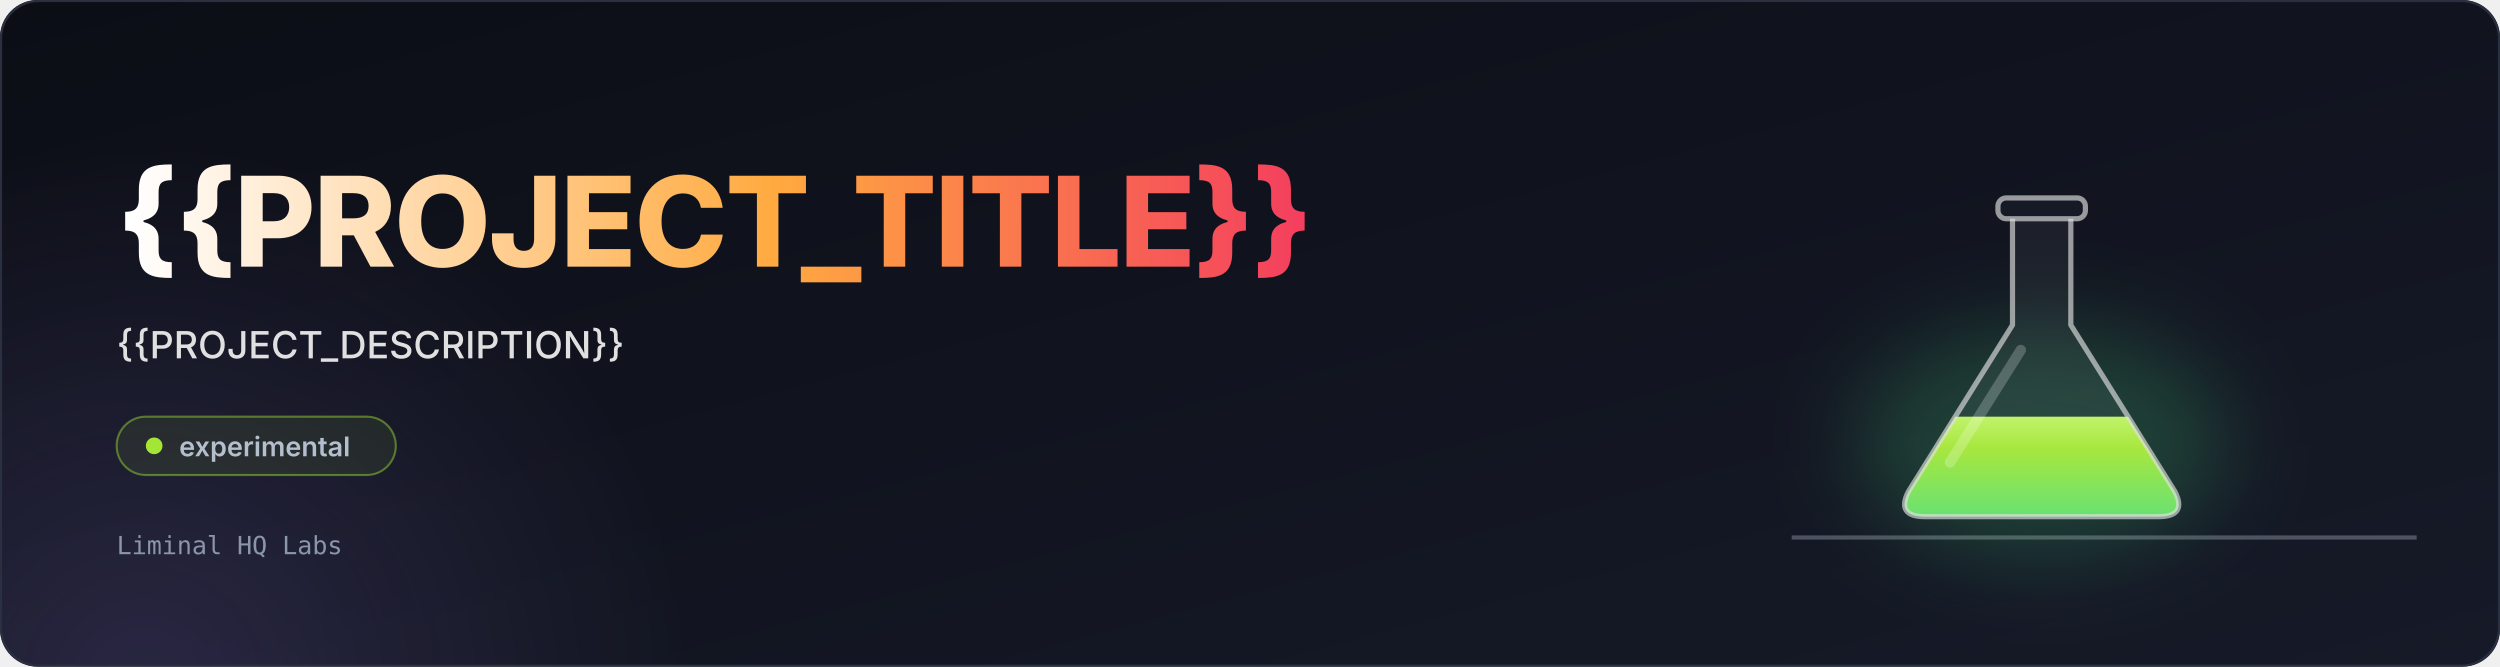
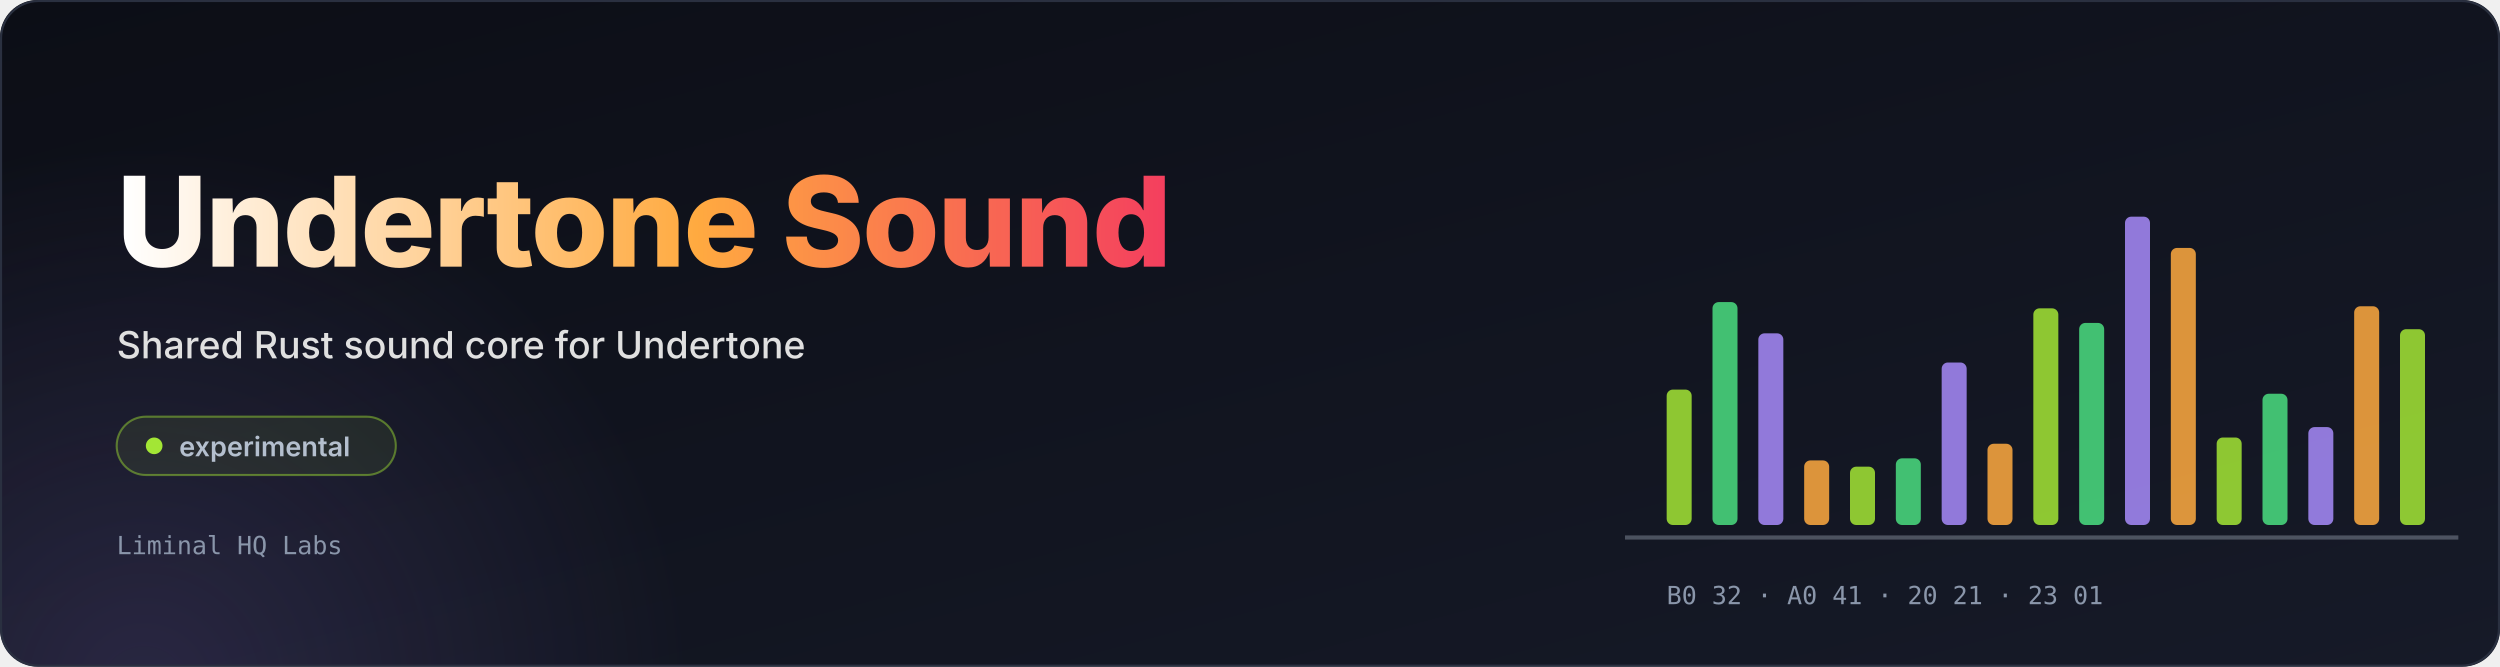
<svg xmlns="http://www.w3.org/2000/svg" width="1200" height="320" viewBox="0 0 1200 320" role="img" aria-labelledby="hero-title hero-desc" data-loop="9">
  <style>
		.ui { font-family: ui-sans-serif, system-ui, -apple-system, 'Segoe UI', 'Adwaita Sans', Inter, sans-serif; }
		.mono { font-family: ui-monospace, 'JetBrains Mono', 'SFMono-Regular', Menlo, Consolas, monospace; }
		.bg-a { stop-color: #0c0e16; }
		.bg-b { stop-color: #161a28; }
		.edge { fill: none; stroke: #2a3040; }
		.static { display: none; }
		@media (prefers-color-scheme: dark) {
			.bg-a { stop-color: #050507; }
			.bg-b { stop-color: #0e1019; }
			.edge { stroke: #1d212c; }
		}
		@media (prefers-reduced-motion: reduce) {
			.motion { display: none; }
			.static { display: inline; }
		}
	</style>
  <defs>
    <linearGradient id="bg" x1="0" y1="0" x2="1" y2="1">
      <stop class="bg-a" offset="0" />
      <stop class="bg-b" offset="1" />
    </linearGradient>
    <linearGradient id="afterglow" x1="0" y1="0" x2="1" y2="0">
      <stop offset="0" stop-color="#ffffff" />
      <stop offset="0.55" stop-color="#ffaa40" />
      <stop offset="1" stop-color="#f43f5e" />
    </linearGradient>
-     <linearGradient id="liquid" x1="0" y1="0" x2="0" y2="1">
-       <stop offset="0" stop-color="#bef264" />
-       <stop offset="0.25" stop-color="#a3e635" />
-       <stop offset="1" stop-color="#4ade80" />
-     </linearGradient>
    <radialGradient id="wash">
      <stop offset="0" stop-color="#a78bfa" stop-opacity="0.16" />
      <stop offset="1" stop-color="#a78bfa" stop-opacity="0" />
    </radialGradient>
    <filter id="haze" x="-60%" y="-60%" width="220%" height="220%">
      <feGaussianBlur stdDeviation="20" />
    </filter>
    <clipPath id="frame">
      <rect width="1200" height="320" rx="18" />
    </clipPath>
-     <clipPath id="flask-in">
-       <path d="M966 104V156L916 236Q910 248 924 248H1036Q1050 248 1044 236L994 156V104Z" />
-     </clipPath>
  </defs>
  <g clip-path="url(#frame)">
    <rect data-bg="" width="1200" height="320" fill="url(#bg)" />
    <circle cx="70" cy="330" r="260" fill="url(#wash)" />
-     <text class="ui" x="56" y="128" font-size="60" font-weight="800" letter-spacing="-1" fill="url(#afterglow)">{{PROJECT_TITLE}}</text>
-     <text class="ui" x="56" y="172" font-size="18" font-weight="500" fill="#e0e0e0">{{PROJECT_DESCRIPTION}}</text>
+     <text class="ui" x="56" y="128" font-size="60" font-weight="800" letter-spacing="-1" fill="url(#afterglow)">Undertone Sound</text>
+     <text class="ui" x="56" y="172" font-size="18" font-weight="500" fill="#e0e0e0">Shared Rust sound core for Undertone</text>
    <g class="ui" font-size="13" font-weight="600" fill="#b4bfce">
      <rect id="chip-status" data-box="" x="56" y="200" width="134" height="28" rx="14" fill="#a3e635" fill-opacity="0.08" stroke="#a3e635" stroke-opacity="0.45" />
      <circle class="motion" cx="74" cy="214" r="4" fill="#a3e635">
        <animate attributeName="opacity" dur="3s" repeatCount="indefinite" calcMode="spline" keyTimes="0;0.5;1" keySplines="0.45 0 0.55 1;0.45 0 0.55 1" values="1;0.35;1" />
      </circle>
      <circle class="static" cx="74" cy="214" r="4" fill="#a3e635" />
      <text data-for="chip-status" x="86" y="219">experimental</text>
    </g>
    <text class="mono" x="56" y="266" font-size="12" fill="#8a96aa">Liminal HQ Labs</text>
-     <rect x="860" y="257" width="300" height="2" fill="#b4bfce" opacity="0.35" />
+     <rect x="780" y="257" width="400" height="2" fill="#b4bfce" opacity="0.35" />
    <g class="motion">
-       <ellipse cx="980" cy="212" rx="90" ry="56" fill="#4ade80" opacity="0.2" filter="url(#haze)">
-         <animate attributeName="opacity" dur="4.5s" repeatCount="indefinite" calcMode="spline" keyTimes="0;0.5;1" keySplines="0.45 0 0.55 1;0.45 0 0.55 1" values="0.16;0.32;0.16" />
-       </ellipse>
+       <rect x="800" y="187" width="12" height="65" rx="3" fill="#a3e635" fill-opacity="0.85">
+         <animate attributeName="height" dur="3s" repeatCount="indefinite" calcMode="spline" keyTimes="0;0.25;0.5;0.75;1" keySplines="0.45 0 0.55 1;0.45 0 0.55 1;0.45 0 0.55 1;0.45 0 0.55 1" values="65;145;43;74;65" />
+         <animate attributeName="y" dur="3s" repeatCount="indefinite" calcMode="spline" keyTimes="0;0.25;0.5;0.75;1" keySplines="0.45 0 0.55 1;0.45 0 0.55 1;0.45 0 0.55 1;0.45 0 0.55 1" values="187;107;209;178;187" />
+       </rect>
+       <rect x="822" y="145" width="12" height="107" rx="3" fill="#4ade80" fill-opacity="0.85">
+         <animate attributeName="height" dur="4.5s" repeatCount="indefinite" calcMode="spline" keyTimes="0;0.25;0.5;0.75;1" keySplines="0.45 0 0.55 1;0.45 0 0.55 1;0.45 0 0.55 1;0.45 0 0.55 1" values="107;30;33;129;107" />
+         <animate attributeName="y" dur="4.5s" repeatCount="indefinite" calcMode="spline" keyTimes="0;0.25;0.5;0.75;1" keySplines="0.45 0 0.55 1;0.45 0 0.55 1;0.45 0 0.55 1;0.45 0 0.55 1" values="145;222;219;123;145" />
+       </rect>
+       <rect x="844" y="160" width="12" height="92" rx="3" fill="#a78bfa" fill-opacity="0.85">
+         <animate attributeName="height" dur="1.5s" repeatCount="indefinite" calcMode="spline" keyTimes="0;0.25;0.5;0.75;1" keySplines="0.45 0 0.55 1;0.45 0 0.55 1;0.45 0 0.55 1;0.45 0 0.55 1" values="92;36;70;98;92" />
+         <animate attributeName="y" dur="1.5s" repeatCount="indefinite" calcMode="spline" keyTimes="0;0.25;0.5;0.75;1" keySplines="0.45 0 0.55 1;0.45 0 0.55 1;0.45 0 0.55 1;0.45 0 0.55 1" values="160;216;182;154;160" />
+       </rect>
+       <rect x="866" y="221" width="12" height="31" rx="3" fill="#ffaa40" fill-opacity="0.85">
+         <animate attributeName="height" dur="3s" repeatCount="indefinite" calcMode="spline" keyTimes="0;0.25;0.5;0.75;1" keySplines="0.45 0 0.55 1;0.45 0 0.55 1;0.45 0 0.55 1;0.45 0 0.55 1" values="31;140;88;51;31" />
+         <animate attributeName="y" dur="3s" repeatCount="indefinite" calcMode="spline" keyTimes="0;0.25;0.5;0.75;1" keySplines="0.45 0 0.55 1;0.45 0 0.55 1;0.45 0 0.55 1;0.45 0 0.55 1" values="221;112;164;201;221" />
+       </rect>
+       <rect x="888" y="224" width="12" height="28" rx="3" fill="#a3e635" fill-opacity="0.85">
+         <animate attributeName="height" dur="4.5s" repeatCount="indefinite" calcMode="spline" keyTimes="0;0.25;0.5;0.75;1" keySplines="0.45 0 0.55 1;0.45 0 0.55 1;0.45 0 0.55 1;0.45 0 0.55 1" values="28;35;79;77;28" />
+         <animate attributeName="y" dur="4.5s" repeatCount="indefinite" calcMode="spline" keyTimes="0;0.25;0.5;0.75;1" keySplines="0.45 0 0.55 1;0.45 0 0.55 1;0.45 0 0.55 1;0.45 0 0.55 1" values="224;217;173;175;224" />
+       </rect>
+       <rect x="910" y="220" width="12" height="32" rx="3" fill="#4ade80" fill-opacity="0.85">
+         <animate attributeName="height" dur="1.5s" repeatCount="indefinite" calcMode="spline" keyTimes="0;0.25;0.5;0.75;1" keySplines="0.45 0 0.55 1;0.45 0 0.55 1;0.45 0 0.55 1;0.45 0 0.55 1" values="32;54;35;94;32" />
+         <animate attributeName="y" dur="1.5s" repeatCount="indefinite" calcMode="spline" keyTimes="0;0.25;0.5;0.75;1" keySplines="0.45 0 0.55 1;0.45 0 0.55 1;0.45 0 0.55 1;0.45 0 0.55 1" values="220;198;217;158;220" />
+       </rect>
+       <rect x="932" y="174" width="12" height="78" rx="3" fill="#a78bfa" fill-opacity="0.85">
+         <animate attributeName="height" dur="9s" repeatCount="indefinite" calcMode="spline" keyTimes="0;0.25;0.5;0.75;1" keySplines="0.45 0 0.55 1;0.45 0 0.55 1;0.45 0 0.55 1;0.45 0 0.55 1" values="78;31;129;96;78" />
+         <animate attributeName="y" dur="9s" repeatCount="indefinite" calcMode="spline" keyTimes="0;0.25;0.5;0.75;1" keySplines="0.45 0 0.55 1;0.45 0 0.55 1;0.45 0 0.55 1;0.45 0 0.55 1" values="174;221;123;156;174" />
+       </rect>
+       <rect x="954" y="213" width="12" height="39" rx="3" fill="#ffaa40" fill-opacity="0.85">
+         <animate attributeName="height" dur="3s" repeatCount="indefinite" calcMode="spline" keyTimes="0;0.25;0.5;0.75;1" keySplines="0.45 0 0.55 1;0.45 0 0.55 1;0.45 0 0.55 1;0.45 0 0.55 1" values="39;145;52;104;39" />
+         <animate attributeName="y" dur="3s" repeatCount="indefinite" calcMode="spline" keyTimes="0;0.25;0.5;0.75;1" keySplines="0.45 0 0.55 1;0.45 0 0.55 1;0.45 0 0.55 1;0.45 0 0.55 1" values="213;107;200;148;213" />
+       </rect>
+       <rect x="976" y="148" width="12" height="104" rx="3" fill="#a3e635" fill-opacity="0.85">
+         <animate attributeName="height" dur="3s" repeatCount="indefinite" calcMode="spline" keyTimes="0;0.25;0.5;0.75;1" keySplines="0.45 0 0.55 1;0.45 0 0.55 1;0.45 0 0.55 1;0.45 0 0.55 1" values="104;98;145;31;104" />
+         <animate attributeName="y" dur="3s" repeatCount="indefinite" calcMode="spline" keyTimes="0;0.25;0.5;0.75;1" keySplines="0.45 0 0.55 1;0.45 0 0.55 1;0.45 0 0.55 1;0.45 0 0.55 1" values="148;154;107;221;148" />
+       </rect>
+       <rect x="998" y="155" width="12" height="97" rx="3" fill="#4ade80" fill-opacity="0.85">
+         <animate attributeName="height" dur="4.5s" repeatCount="indefinite" calcMode="spline" keyTimes="0;0.25;0.5;0.75;1" keySplines="0.45 0 0.55 1;0.45 0 0.55 1;0.45 0 0.55 1;0.45 0 0.55 1" values="97;98;74;30;97" />
+         <animate attributeName="y" dur="4.5s" repeatCount="indefinite" calcMode="spline" keyTimes="0;0.25;0.5;0.75;1" keySplines="0.45 0 0.55 1;0.45 0 0.55 1;0.45 0 0.55 1;0.45 0 0.55 1" values="155;154;178;222;155" />
+       </rect>
+       <rect x="1020" y="104" width="12" height="148" rx="3" fill="#a78bfa" fill-opacity="0.85">
+         <animate attributeName="height" dur="1.5s" repeatCount="indefinite" calcMode="spline" keyTimes="0;0.25;0.5;0.75;1" keySplines="0.45 0 0.55 1;0.45 0 0.55 1;0.45 0 0.55 1;0.45 0 0.55 1" values="148;52;29;95;148" />
+         <animate attributeName="y" dur="1.5s" repeatCount="indefinite" calcMode="spline" keyTimes="0;0.25;0.5;0.75;1" keySplines="0.45 0 0.55 1;0.45 0 0.55 1;0.45 0 0.55 1;0.45 0 0.55 1" values="104;200;223;157;104" />
+       </rect>
+       <rect x="1042" y="119" width="12" height="133" rx="3" fill="#ffaa40" fill-opacity="0.85">
+         <animate attributeName="height" dur="3s" repeatCount="indefinite" calcMode="spline" keyTimes="0;0.25;0.5;0.75;1" keySplines="0.45 0 0.55 1;0.45 0 0.55 1;0.45 0 0.55 1;0.45 0 0.55 1" values="133;41;61;77;133" />
+         <animate attributeName="y" dur="3s" repeatCount="indefinite" calcMode="spline" keyTimes="0;0.25;0.5;0.75;1" keySplines="0.45 0 0.55 1;0.45 0 0.55 1;0.45 0 0.55 1;0.45 0 0.55 1" values="119;211;191;175;119" />
+       </rect>
+       <rect x="1064" y="210" width="12" height="42" rx="3" fill="#a3e635" fill-opacity="0.85">
+         <animate attributeName="height" dur="4.5s" repeatCount="indefinite" calcMode="spline" keyTimes="0;0.25;0.5;0.75;1" keySplines="0.45 0 0.55 1;0.45 0 0.55 1;0.45 0 0.55 1;0.45 0 0.55 1" values="42;93;39;97;42" />
+         <animate attributeName="y" dur="4.5s" repeatCount="indefinite" calcMode="spline" keyTimes="0;0.25;0.5;0.75;1" keySplines="0.45 0 0.55 1;0.45 0 0.55 1;0.45 0 0.55 1;0.45 0 0.55 1" values="210;159;213;155;210" />
+       </rect>
+       <rect x="1086" y="189" width="12" height="63" rx="3" fill="#4ade80" fill-opacity="0.85">
+         <animate attributeName="height" dur="1.5s" repeatCount="indefinite" calcMode="spline" keyTimes="0;0.25;0.5;0.75;1" keySplines="0.45 0 0.55 1;0.45 0 0.55 1;0.45 0 0.55 1;0.45 0 0.55 1" values="63;95;128;111;63" />
+         <animate attributeName="y" dur="1.5s" repeatCount="indefinite" calcMode="spline" keyTimes="0;0.25;0.5;0.75;1" keySplines="0.45 0 0.55 1;0.45 0 0.55 1;0.45 0 0.55 1;0.45 0 0.55 1" values="189;157;124;141;189" />
+       </rect>
+       <rect x="1108" y="205" width="12" height="47" rx="3" fill="#a78bfa" fill-opacity="0.85">
+         <animate attributeName="height" dur="9s" repeatCount="indefinite" calcMode="spline" keyTimes="0;0.25;0.5;0.75;1" keySplines="0.45 0 0.55 1;0.45 0 0.55 1;0.45 0 0.55 1;0.45 0 0.55 1" values="47;37;98;97;47" />
+         <animate attributeName="y" dur="9s" repeatCount="indefinite" calcMode="spline" keyTimes="0;0.25;0.5;0.75;1" keySplines="0.45 0 0.55 1;0.45 0 0.55 1;0.45 0 0.55 1;0.45 0 0.55 1" values="205;215;154;155;205" />
+       </rect>
+       <rect x="1130" y="147" width="12" height="105" rx="3" fill="#ffaa40" fill-opacity="0.85">
+         <animate attributeName="height" dur="3s" repeatCount="indefinite" calcMode="spline" keyTimes="0;0.25;0.5;0.75;1" keySplines="0.45 0 0.55 1;0.45 0 0.55 1;0.45 0 0.55 1;0.45 0 0.55 1" values="105;48;71;36;105" />
+         <animate attributeName="y" dur="3s" repeatCount="indefinite" calcMode="spline" keyTimes="0;0.25;0.5;0.75;1" keySplines="0.45 0 0.55 1;0.45 0 0.55 1;0.45 0 0.55 1;0.45 0 0.55 1" values="147;204;181;216;147" />
+       </rect>
+       <rect x="1152" y="158" width="12" height="94" rx="3" fill="#a3e635" fill-opacity="0.85">
+         <animate attributeName="height" dur="3s" repeatCount="indefinite" calcMode="spline" keyTimes="0;0.25;0.5;0.75;1" keySplines="0.45 0 0.55 1;0.45 0 0.55 1;0.45 0 0.55 1;0.45 0 0.55 1" values="94;115;32;96;94" />
+         <animate attributeName="y" dur="3s" repeatCount="indefinite" calcMode="spline" keyTimes="0;0.25;0.5;0.75;1" keySplines="0.45 0 0.55 1;0.45 0 0.55 1;0.45 0 0.55 1;0.45 0 0.55 1" values="158;137;220;156;158" />
+       </rect>
    </g>
-     <ellipse class="static" cx="980" cy="212" rx="90" ry="56" fill="#4ade80" opacity="0.24" filter="url(#haze)" />
-     <g clip-path="url(#flask-in)">
-       <path fill="url(#liquid)" d="M900 200H1060V260H900Z" />
-       <g class="motion" fill="#ecfccb">
-         <circle cx="962" cy="244" r="3" opacity="0">
-           <animate attributeName="cy" dur="3s" repeatCount="indefinite" calcMode="spline" keyTimes="0;0.05;0.7;1" keySplines="0 0 1 1;0.5 0 0.8 1;0 0 1 1" values="244;244;204;204" />
-           <animate attributeName="opacity" dur="3s" repeatCount="indefinite" keyTimes="0;0.05;0.15;0.6;0.7;1" values="0;0;0.85;0.85;0;0" />
-         </circle>
-         <circle cx="990" cy="244" r="4" opacity="0">
-           <animate attributeName="cy" dur="4.5s" repeatCount="indefinite" calcMode="spline" keyTimes="0;0.3;0.9;1" keySplines="0 0 1 1;0.5 0 0.8 1;0 0 1 1" values="244;244;204;204" />
-           <animate attributeName="opacity" dur="4.5s" repeatCount="indefinite" keyTimes="0;0.3;0.4;0.8;0.9;1" values="0;0;0.8;0.8;0;0" />
-         </circle>
-         <circle cx="1010" cy="242" r="2.5" opacity="0">
-           <animate attributeName="cy" dur="3s" repeatCount="indefinite" calcMode="spline" keyTimes="0;0.4;0.95;1" keySplines="0 0 1 1;0.5 0 0.8 1;0 0 1 1" values="242;242;205;205" />
-           <animate attributeName="opacity" dur="3s" repeatCount="indefinite" keyTimes="0;0.4;0.5;0.85;0.95;1" values="0;0;0.85;0.85;0;0" />
-         </circle>
-       </g>
-       <g class="static" fill="#ecfccb" opacity="0.8">
-         <circle cx="962" cy="226" r="3" />
-         <circle cx="990" cy="214" r="4" />
-         <circle cx="1010" cy="236" r="2.5" />
-       </g>
+     <g class="static">
+       <rect x="800" y="206" width="12" height="46" rx="3" fill="#a3e635" fill-opacity="0.85" />
+       <rect x="822" y="177" width="12" height="75" rx="3" fill="#4ade80" fill-opacity="0.85" />
+       <rect x="844" y="188" width="12" height="64" rx="3" fill="#a78bfa" fill-opacity="0.85" />
+       <rect x="866" y="230" width="12" height="22" rx="3" fill="#ffaa40" fill-opacity="0.85" />
+       <rect x="888" y="232" width="12" height="20" rx="3" fill="#a3e635" fill-opacity="0.85" />
+       <rect x="910" y="230" width="12" height="22" rx="3" fill="#4ade80" fill-opacity="0.85" />
+       <rect x="932" y="197" width="12" height="55" rx="3" fill="#a78bfa" fill-opacity="0.85" />
+       <rect x="954" y="225" width="12" height="27" rx="3" fill="#ffaa40" fill-opacity="0.85" />
+       <rect x="976" y="179" width="12" height="73" rx="3" fill="#a3e635" fill-opacity="0.85" />
+       <rect x="998" y="184" width="12" height="68" rx="3" fill="#4ade80" fill-opacity="0.85" />
+       <rect x="1020" y="148" width="12" height="104" rx="3" fill="#a78bfa" fill-opacity="0.85" />
+       <rect x="1042" y="159" width="12" height="93" rx="3" fill="#ffaa40" fill-opacity="0.85" />
+       <rect x="1064" y="223" width="12" height="29" rx="3" fill="#a3e635" fill-opacity="0.85" />
+       <rect x="1086" y="208" width="12" height="44" rx="3" fill="#4ade80" fill-opacity="0.85" />
+       <rect x="1108" y="219" width="12" height="33" rx="3" fill="#a78bfa" fill-opacity="0.85" />
+       <rect x="1130" y="178" width="12" height="74" rx="3" fill="#ffaa40" fill-opacity="0.85" />
+       <rect x="1152" y="186" width="12" height="66" rx="3" fill="#a3e635" fill-opacity="0.85" />
    </g>
-     <path d="M966 104V156L916 236Q910 248 924 248H1036Q1050 248 1044 236L994 156V104" fill="#ffffff" fill-opacity="0.05" stroke="#e0e0e0" stroke-opacity="0.65" stroke-width="2.5" stroke-linejoin="round" />
-     <rect x="959" y="95" width="42" height="10" rx="4" fill="#161a26" stroke="#e0e0e0" stroke-opacity="0.65" stroke-width="2.5" />
-     <path d="M936 222L970 168" stroke="#ffffff" stroke-opacity="0.22" stroke-width="5" stroke-linecap="round" />
+     <text class="mono" x="800" y="290" font-size="12" fill="#8a96aa">B0 32 · A0 41 · 20 21 · 23 01</text>
  </g>
  <rect class="edge" x="0.5" y="0.5" width="1199" height="319" rx="18" />
</svg>
